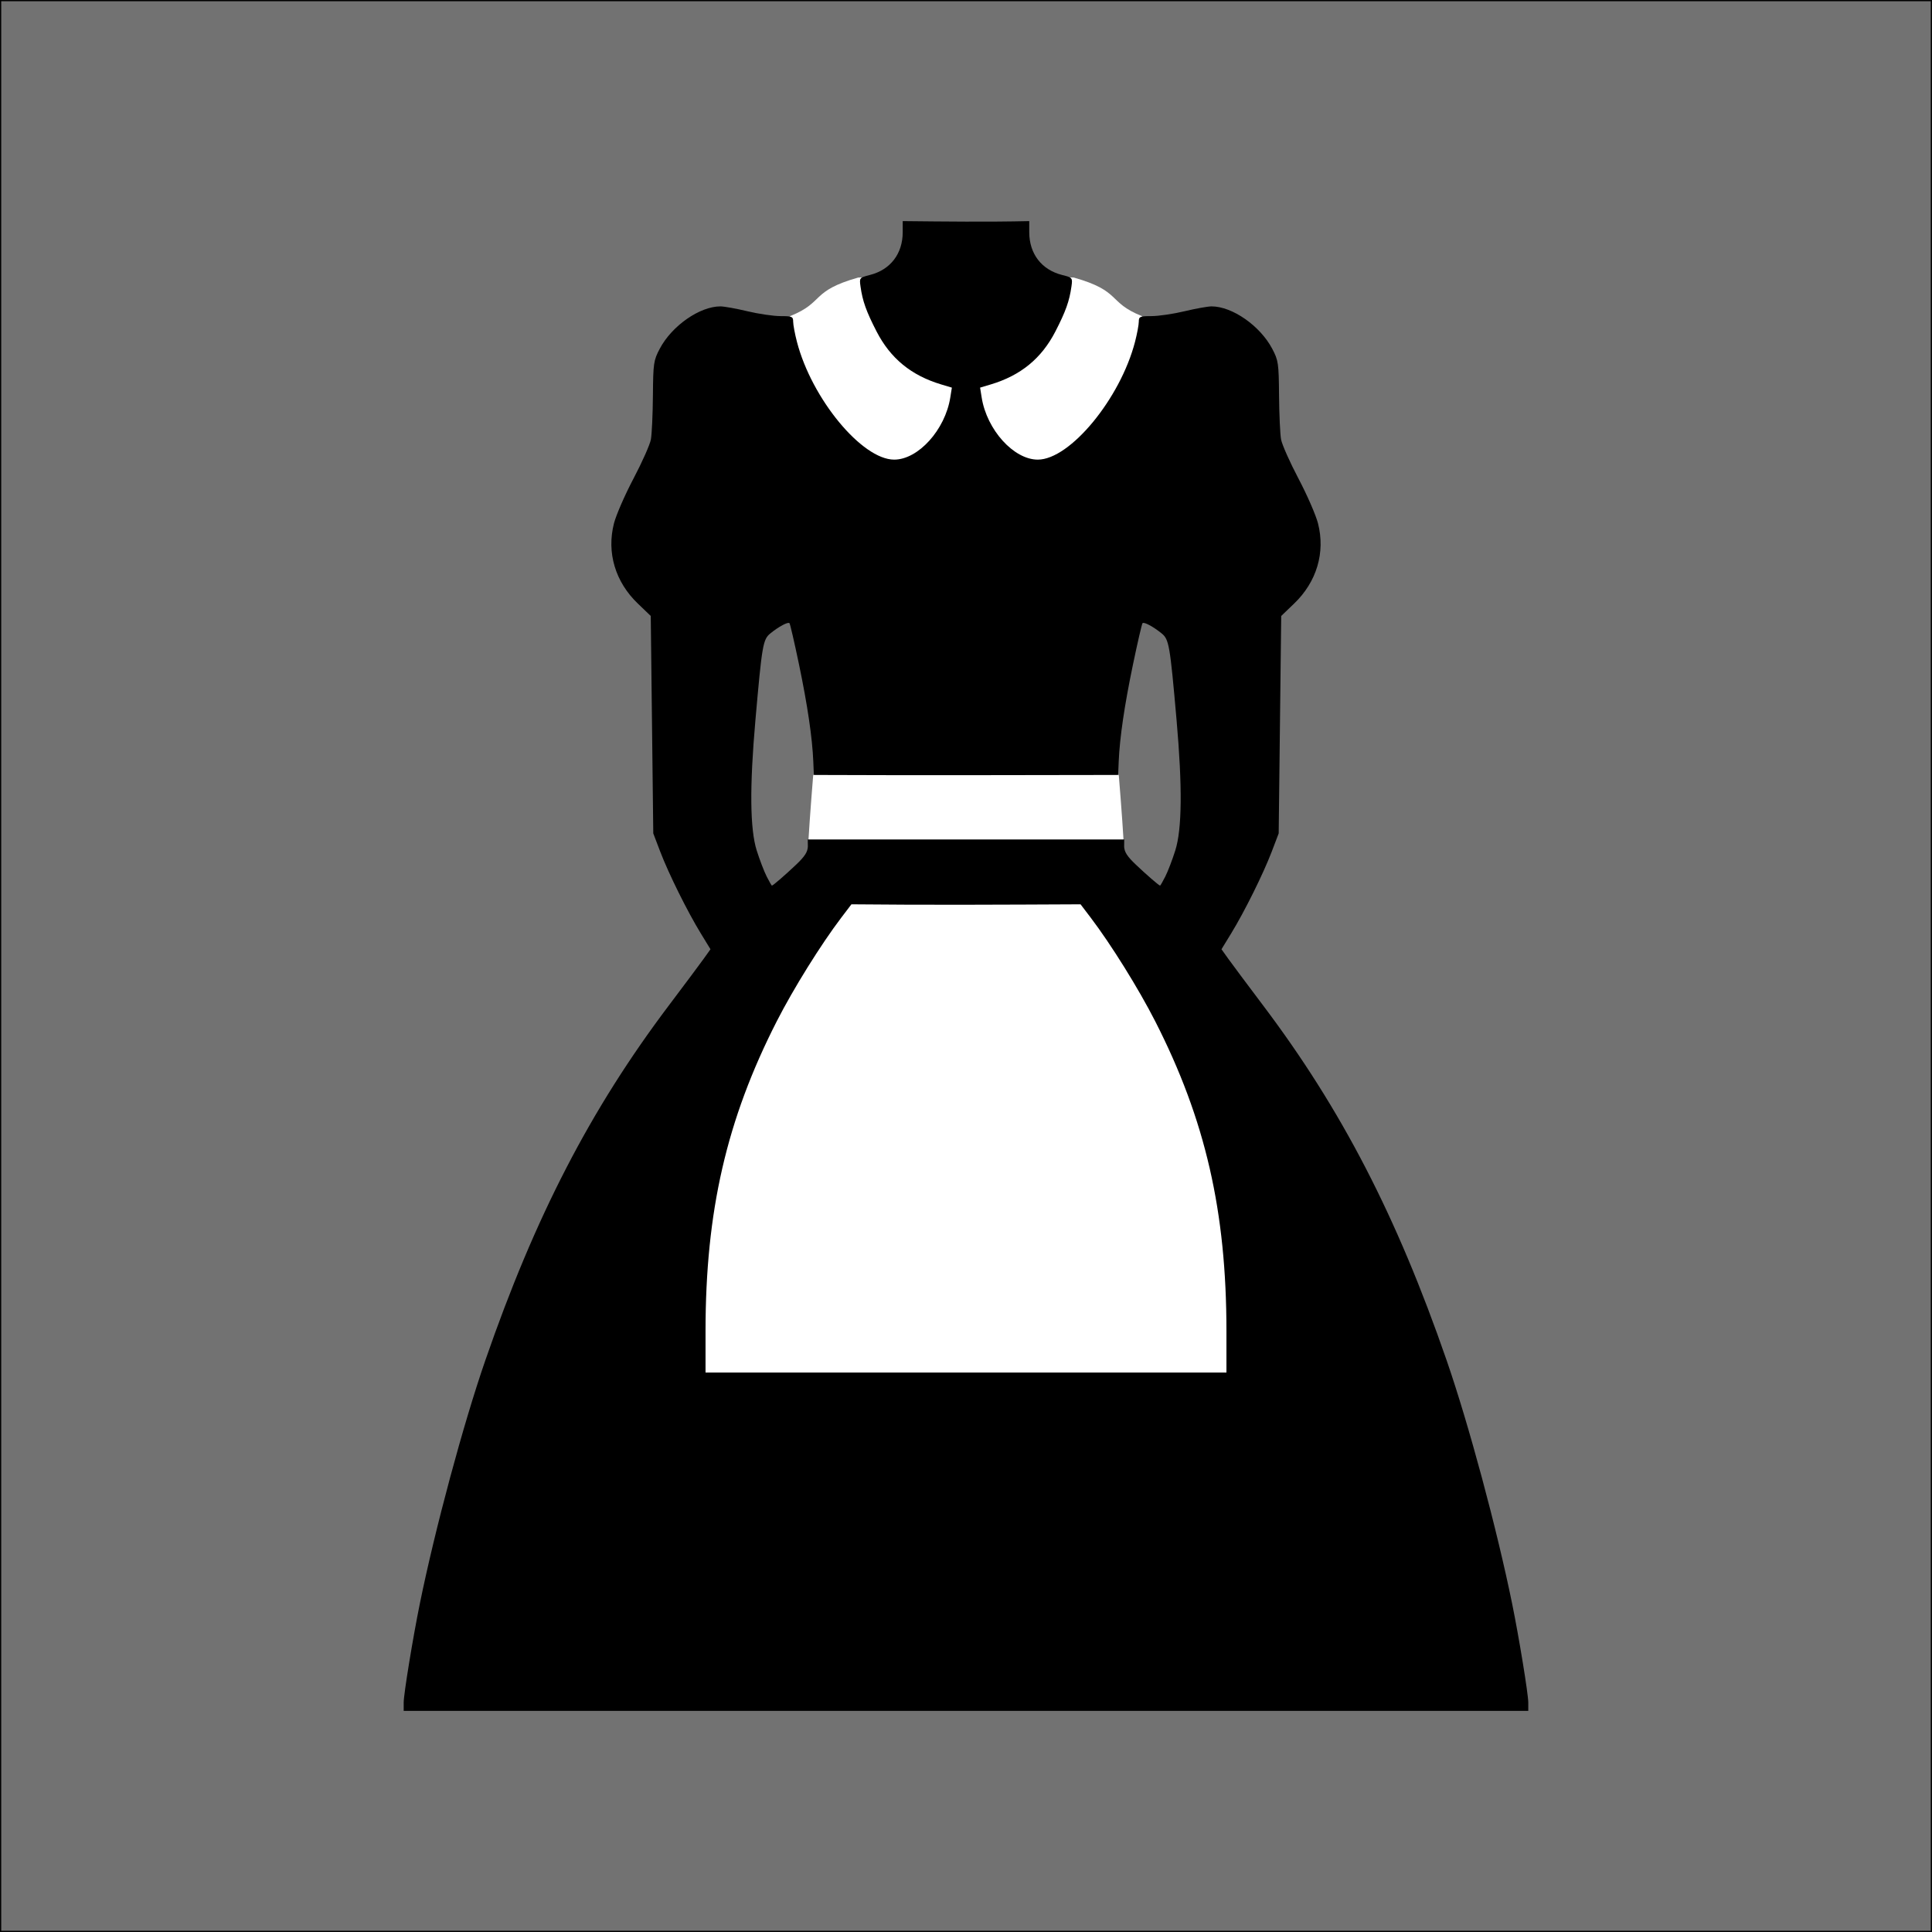
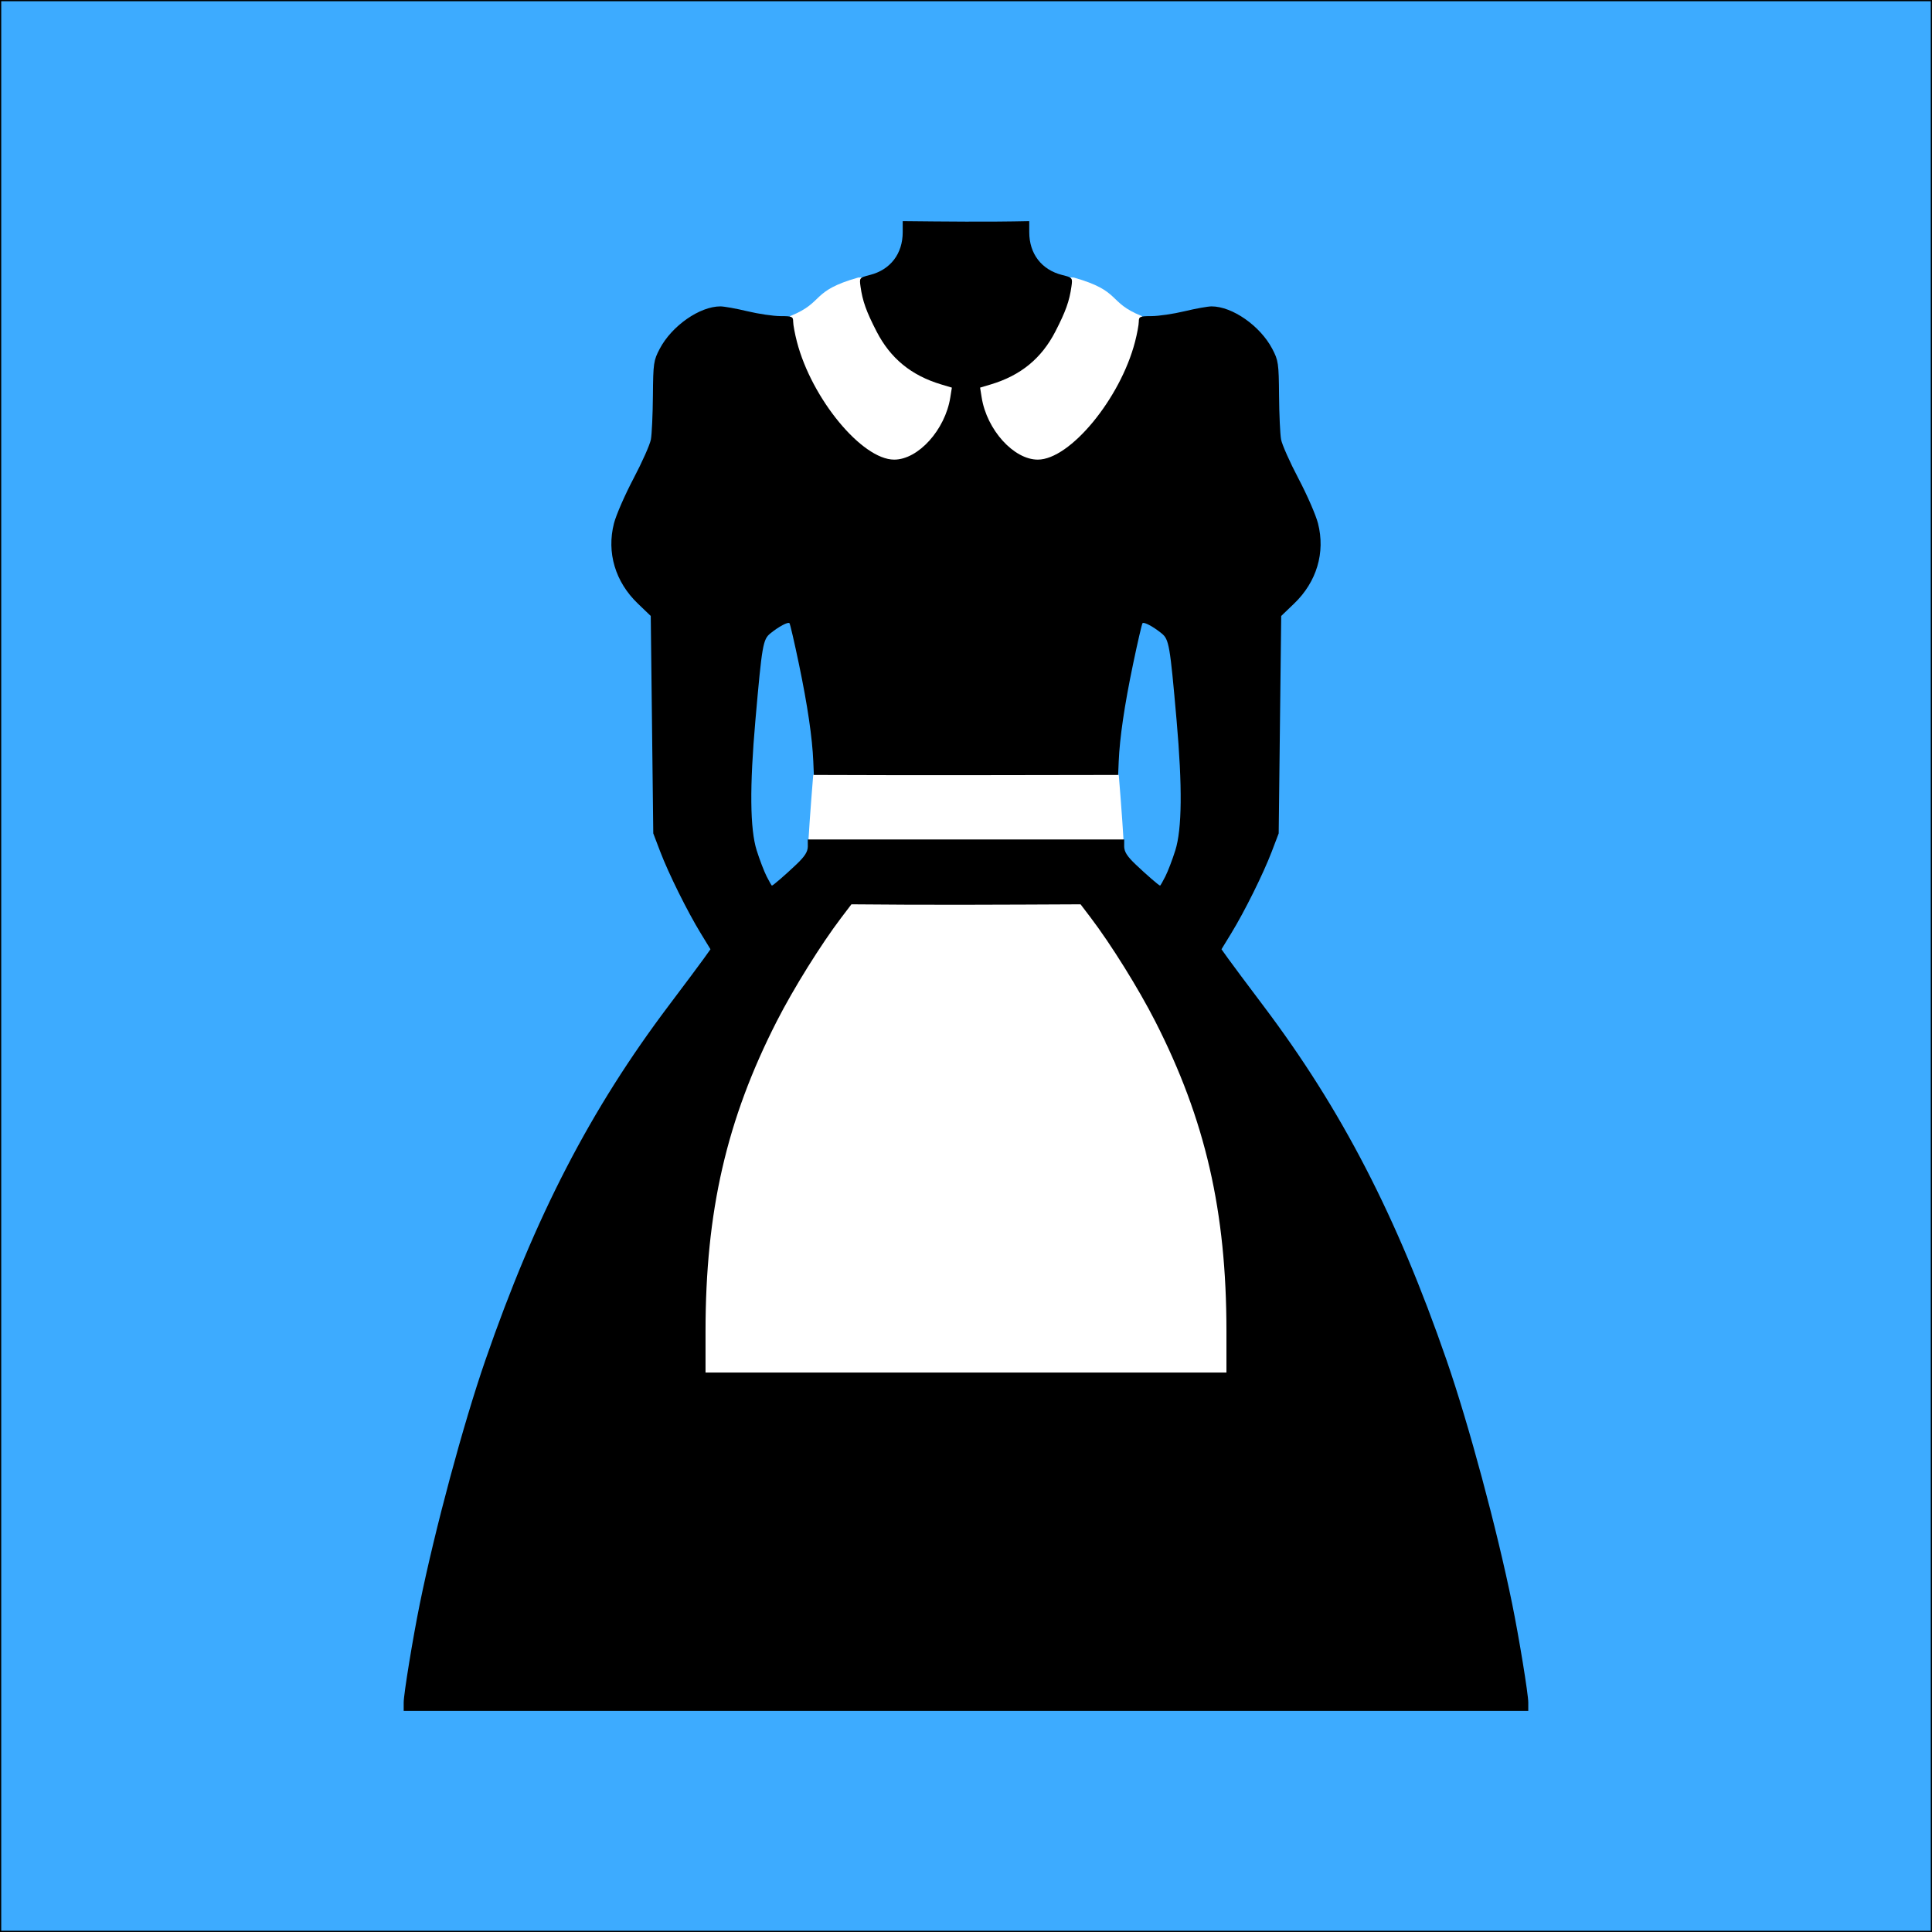
<svg xmlns="http://www.w3.org/2000/svg" width="210mm" height="210mm" viewBox="0 0 210 210" version="1.1" id="svg5" xml:space="preserve">
  <defs id="defs2" />
  <g id="layer1" transform="translate(0,-43.5)">
-     <rect style="display:inline;fill:#727272;fill-opacity:1;stroke-width:0.265;stroke:#000000;stroke-opacity:1" id="rect1682" width="210" height="210" x="0" y="43.5" />
+     <rect style="display:inline;fill:#3dabff;fill-opacity:1;stroke-width:0.265;stroke:#000000;stroke-opacity:1" id="rect1682" width="210" height="210" x="0" y="43.5" />
    <path style="fill:#ffffff;fill-opacity:1;stroke-width:0.265" d="m 73.396,196.121 c 0,0 -0.603,-18.152 2.85,-30.248 3.453,-12.096 10.907,-20.648 11.567,-23.979 0.66,-3.331 -0.133,-3.752 0.042,-6.757 0.175,-3.005 0.533,-7.341 0.533,-7.341 0,0 6.81,-11.959 5.323,-17.323 C 90.743,99.761 74.725,99.883 80.303,88.872 l 5.578,-11.011 c 3.784,-1.522 2.165,-2.709 7.409,-4.195 6.879,-0.069 16.469,-0.2 23.42,0 5.244,1.486 3.624,2.672 7.409,4.195 l 5.578,11.011 c 5.578,11.011 -10.44,10.89 -13.409,21.602 -1.487,5.364 5.323,17.323 5.323,17.323 0,0 0.359,4.337 0.533,7.341 0.175,3.005 -0.618,3.426 0.042,6.757 0.66,3.331 8.114,11.883 11.567,23.979 3.453,12.096 2.85,30.248 2.85,30.248 -21.069,0.046 -42.138,0.021 -63.208,0 z" id="path1060" />
    <path id="path289" style="display:inline;fill:#000000;fill-opacity:1;stroke-width:0.265" d="m 98.121,67.533 v 1.203 c 0,2.348 -1.339,4.091 -3.574,4.654 -1.13,0.285 -1.145,0.304 -1.012,1.256 0.222,1.582 0.623,2.704 1.74,4.875 1.513,2.939 3.774,4.791 7.039,5.768 l 1.15,0.344 -0.172,1.074 c -0.557,3.51 -3.484,6.752 -6.098,6.752 -3.502,0 -8.968,-6.624 -10.572,-12.811 -0.225,-0.867 -0.408,-1.848 -0.408,-2.182 0,-0.554 -0.118,-0.606 -1.389,-0.607 -0.764,-0.001 -2.38,-0.239 -3.59,-0.529 -1.21,-0.29 -2.528,-0.527 -2.93,-0.527 -2.253,0 -5.279,2.113 -6.592,4.602 -0.671,1.272 -0.714,1.571 -0.744,5.094 -0.017,2.059 -0.117,4.203 -0.219,4.764 -0.102,0.561 -0.953,2.475 -1.891,4.254 -0.938,1.779 -1.893,3.971 -2.123,4.869 -0.813,3.173 0.138,6.365 2.596,8.721 l 1.402,1.346 0.137,11.816 0.137,11.816 0.756,1.984 c 0.917,2.403 2.953,6.509 4.4,8.873 l 1.062,1.738 -0.732,1.025 c -0.403,0.564 -2.109,2.85 -3.791,5.08 -8.525,11.301 -14.533,22.918 -19.951,38.582 -2.402,6.943 -5.455,18.287 -7.121,26.459 -0.75,3.68 -1.752,9.814 -1.752,10.73 v 0.91 c 40.746,0 81.492,0 122.238,0 v -0.91 c 0,-0.916 -1.002,-7.05 -1.752,-10.73 -1.666,-8.172 -4.719,-19.516 -7.121,-26.459 -5.418,-15.664 -11.426,-27.281 -19.951,-38.582 -1.682,-2.23 -3.388,-4.516 -3.791,-5.08 l -0.732,-1.025 1.062,-1.738 c 1.447,-2.364 3.483,-6.47 4.4,-8.873 l 0.756,-1.984 0.137,-11.816 0.137,-11.816 1.402,-1.346 c 2.458,-2.356 3.409,-5.548 2.596,-8.721 -0.23,-0.899 -1.185,-3.09 -2.123,-4.869 -0.938,-1.779 -1.788,-3.693 -1.891,-4.254 -0.102,-0.561 -0.201,-2.705 -0.219,-4.764 -0.03,-3.523 -0.073,-3.822 -0.744,-5.094 -1.313,-2.489 -4.339,-4.602 -6.592,-4.602 -0.401,0 -1.72,0.237 -2.93,0.527 -1.21,0.29 -2.826,0.528 -3.59,0.529 -1.271,0.002 -1.389,0.053 -1.389,0.607 0,0.333 -0.183,1.314 -0.408,2.182 -1.604,6.187 -7.07,12.811 -10.572,12.811 -2.614,0 -5.541,-3.241 -6.098,-6.752 l -0.172,-1.074 1.15,-0.344 c 3.265,-0.976 5.526,-2.828 7.039,-5.768 1.117,-2.171 1.518,-3.293 1.74,-4.875 0.134,-0.951 0.118,-0.971 -1.012,-1.256 -2.235,-0.563 -3.574,-2.306 -3.574,-4.654 v -1.203 c -4.586,0.103 -9.172,0.047 -13.758,0 z M 85.812,111.236 c 0.07,0.07 0.536,2.085 1.035,4.477 0.929,4.452 1.448,7.987 1.555,10.566 l 0.061,1.455 c 11.025,0.046 22.049,0.021 33.074,0 l 0.061,-1.455 c 0.107,-2.579 0.625,-6.114 1.555,-10.566 0.499,-2.392 0.965,-4.407 1.035,-4.477 0.163,-0.163 1.162,0.371 2.07,1.107 0.812,0.658 0.91,1.231 1.631,9.438 0.637,7.251 0.593,11.836 -0.139,14.156 -0.321,1.019 -0.812,2.298 -1.09,2.844 -0.278,0.546 -0.531,0.987 -0.564,0.982 -0.138,-0.02 -1.464,-1.168 -2.641,-2.287 -0.936,-0.89 -1.258,-1.391 -1.258,-1.963 v -0.768 c -11.375,0 -23.706,0 -34.395,0 v 0.768 c 0,0.572 -0.321,1.073 -1.258,1.963 -1.177,1.119 -2.503,2.267 -2.641,2.287 -0.033,0.005 -0.287,-0.437 -0.564,-0.982 -0.278,-0.546 -0.769,-1.825 -1.09,-2.844 -0.732,-2.321 -0.776,-6.905 -0.139,-14.156 0.721,-8.207 0.819,-8.779 1.631,-9.438 0.908,-0.736 1.907,-1.271 2.07,-1.107 z m 6.734,30.559 c 8.302,0.086 16.604,0.039 24.906,0 l 1.092,1.436 c 2.221,2.923 5.21,7.723 7.021,11.275 5.458,10.703 7.744,20.654 7.744,33.701 v 4.482 c -18.874,0 -37.747,0 -56.621,0 v -4.482 c 0,-13.048 2.286,-22.998 7.744,-33.701 1.812,-3.552 4.801,-8.352 7.021,-11.275 z" />
  </g>
</svg>
